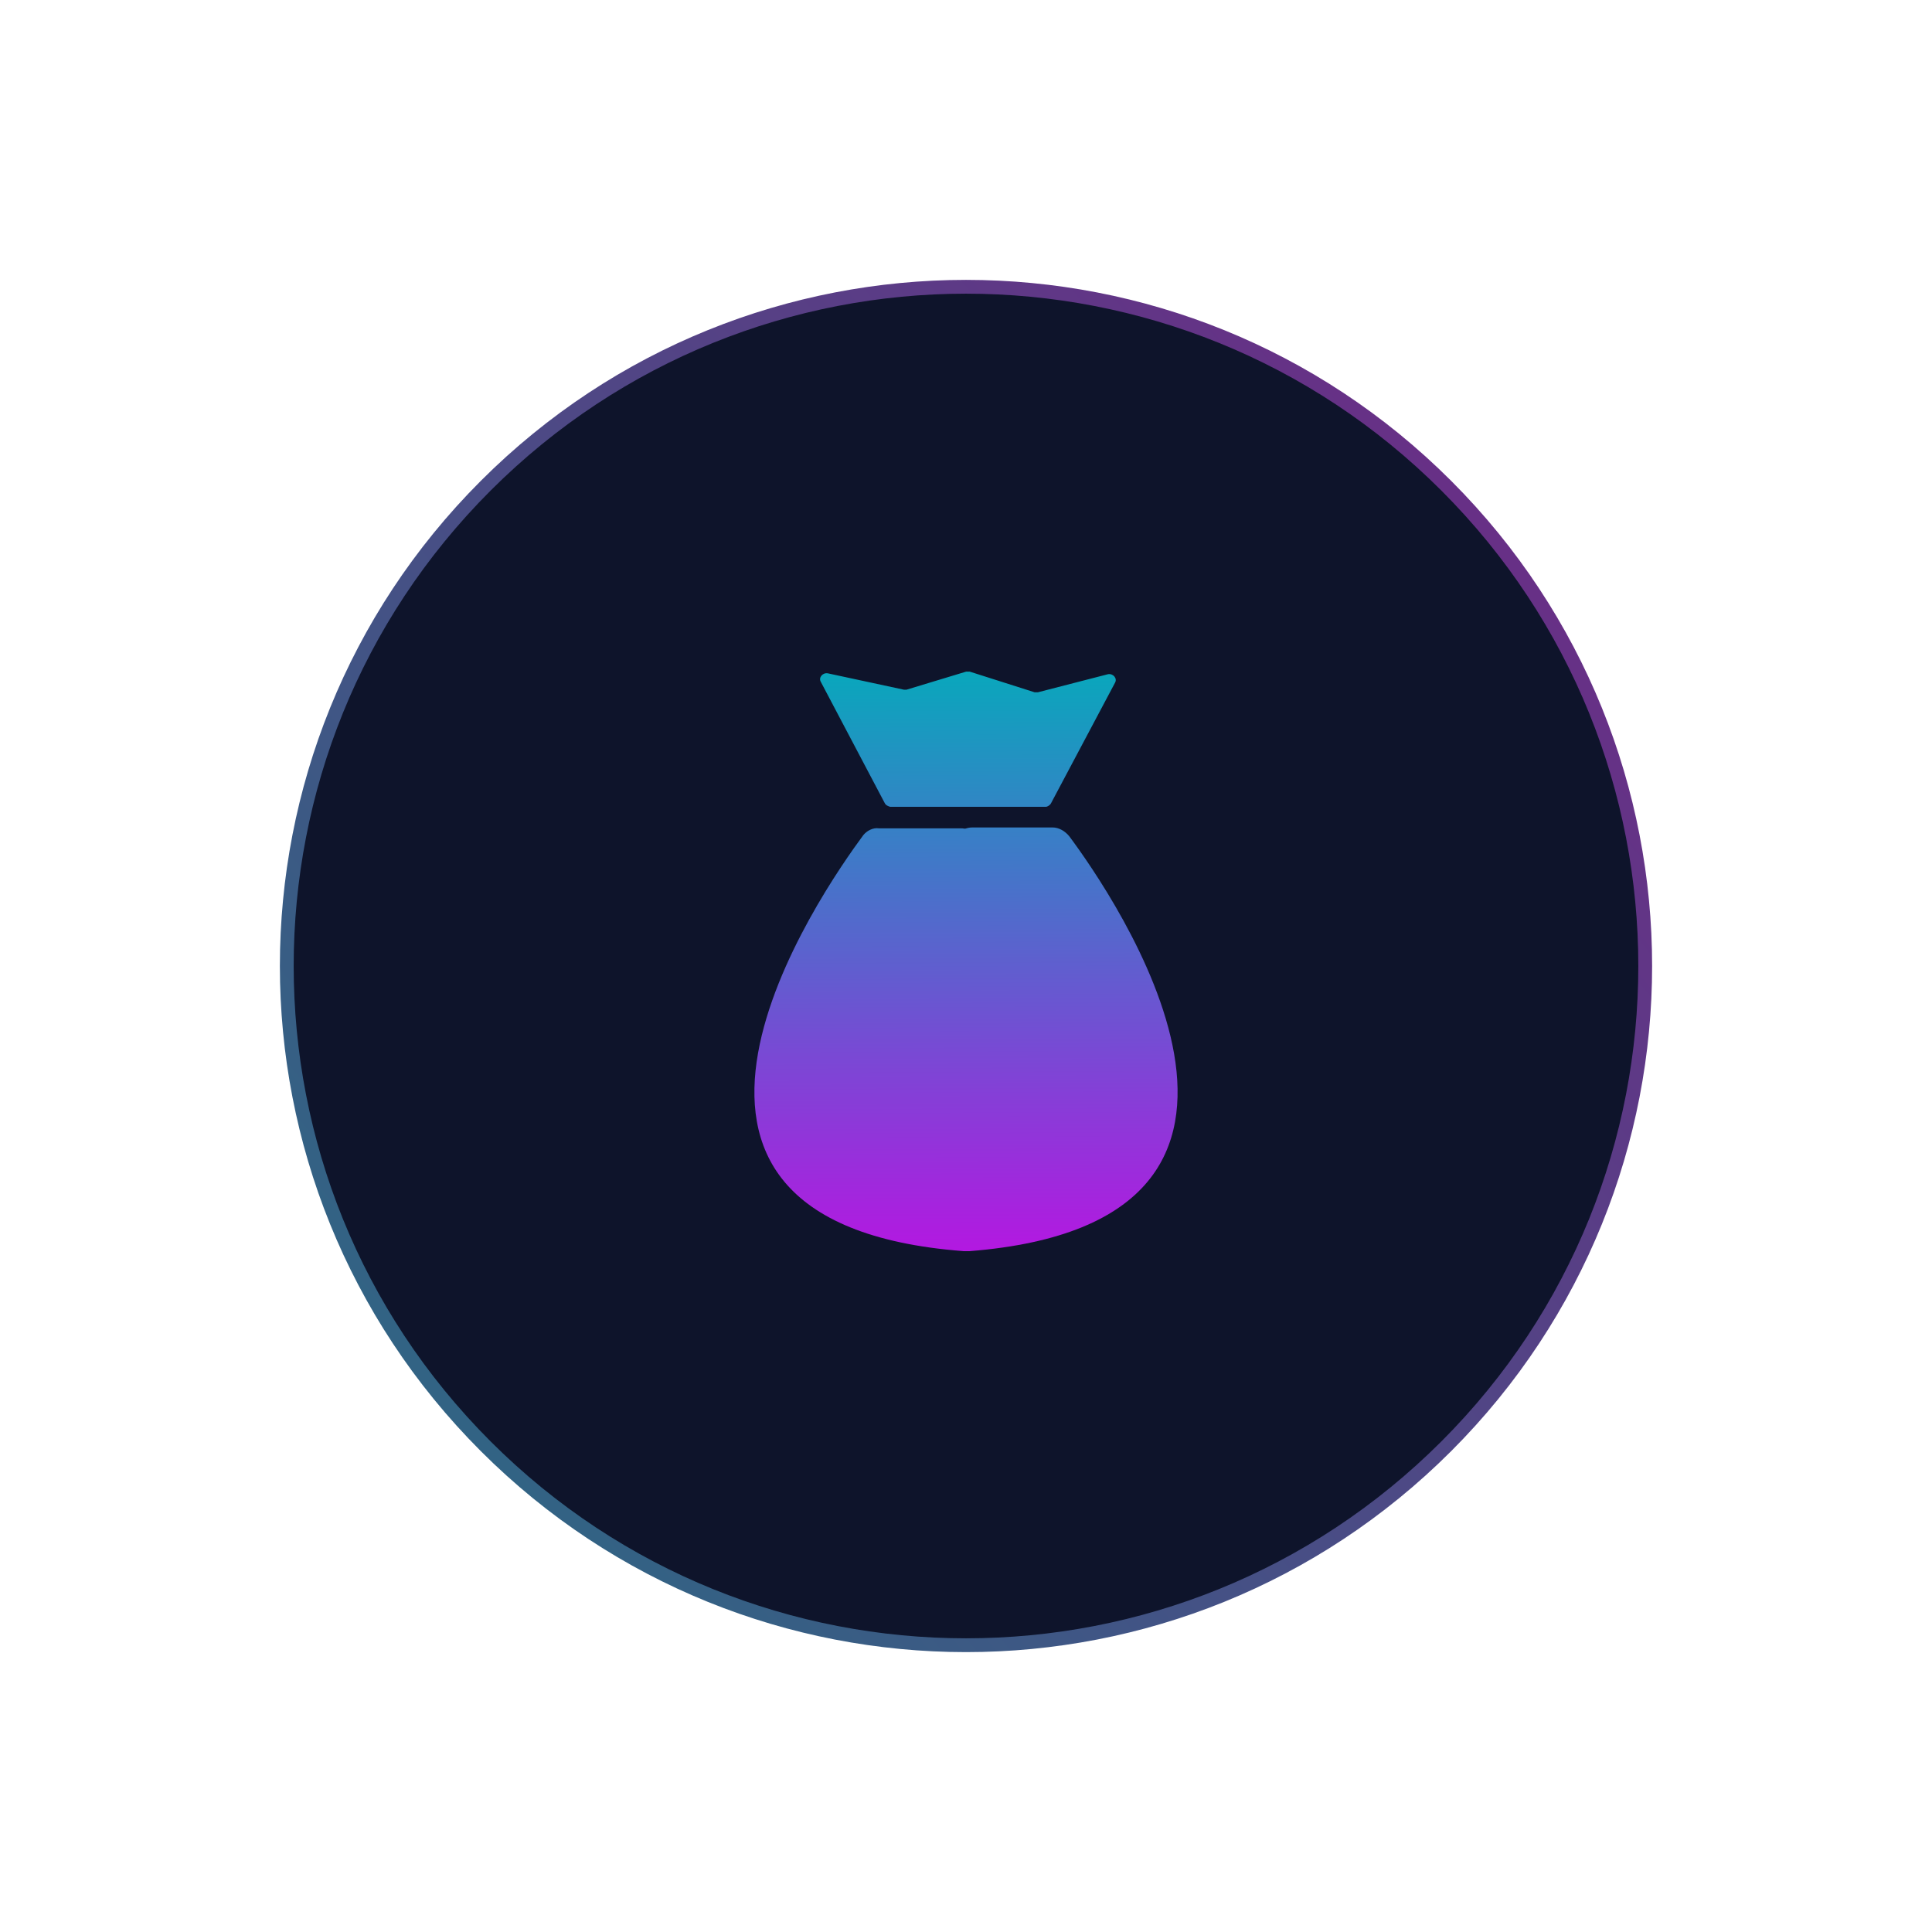
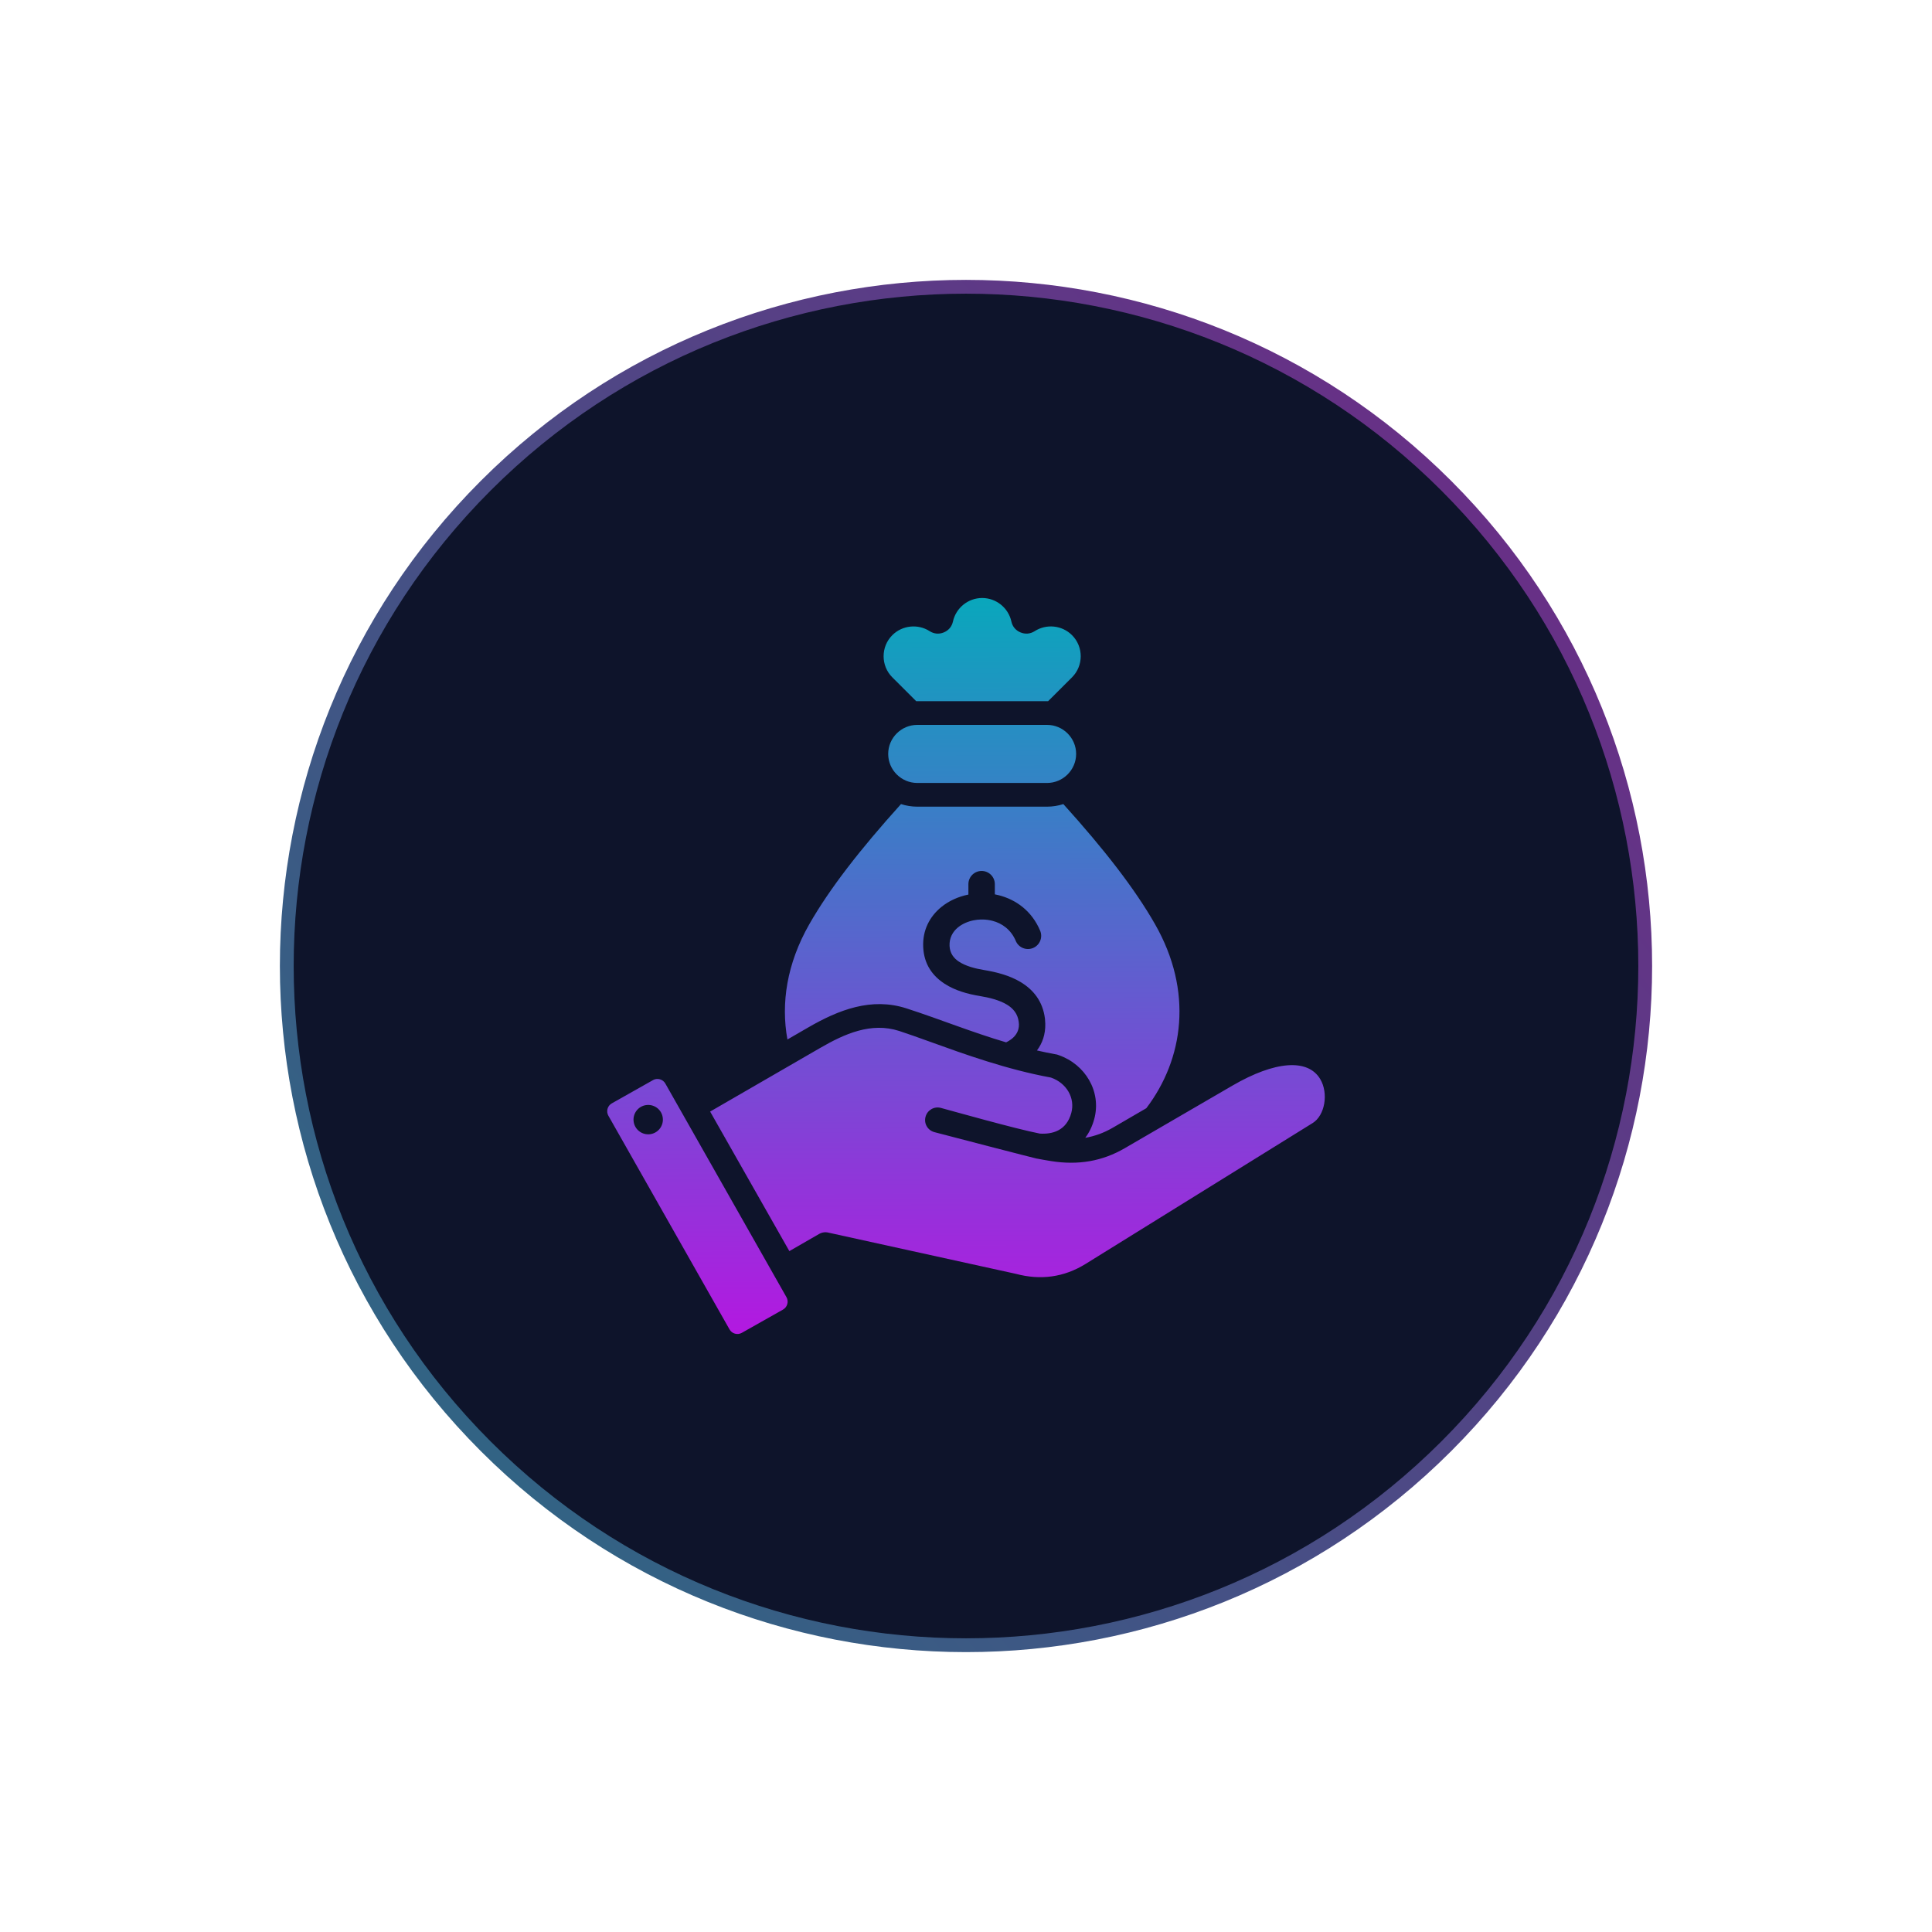
<svg xmlns="http://www.w3.org/2000/svg" width="210" height="210" viewBox="0 0 210 210" fill="none">
  <path d="M52.795 157.204C23.964 128.373 23.964 81.627 52.795 52.795C81.627 23.964 128.373 23.964 157.204 52.795C186.036 81.627 186.036 128.373 157.204 157.204C128.373 186.036 81.627 186.036 52.795 157.204Z" fill="#0E142B" stroke="url(#paint0_linear_154_50)" stroke-width="1.5" />
-   <path d="M116.21 90.878C120.818 97.055 145.642 132.811 105.397 135.994C104.08 136.087 102.952 135.058 102.952 133.747L103.422 92.188C103.422 90.971 104.456 89.942 105.679 89.942H114.424C115.082 89.942 115.74 90.316 116.21 90.878Z" fill="url(#paint1_linear_154_50)" />
-   <path d="M93.831 90.784C89.411 96.775 64.117 132.905 104.739 135.994C105.961 136.087 106.995 135.151 106.995 133.841L106.525 92.094C106.525 90.971 105.585 90.035 104.457 90.035H95.524C94.865 89.941 94.207 90.316 93.831 90.784Z" fill="url(#paint2_linear_154_50)" />
-   <path d="M96.182 87.321L89.223 74.123C88.941 73.655 89.411 73.094 89.976 73.187L98.251 74.966H98.533L105.021 73H105.397L112.449 75.246H112.826L120.442 73.281C121.006 73.187 121.476 73.749 121.194 74.217L114.236 87.321C114.142 87.508 113.86 87.696 113.672 87.696L96.746 87.695C96.463 87.602 96.276 87.508 96.182 87.321Z" fill="url(#paint3_linear_154_50)" />
-   <path d="M104.645 123.17C102.764 123.17 100.789 122.515 99.567 121.766L100.319 119.613C101.542 120.362 103.234 121.017 105.021 121.017C107.371 121.017 108.97 119.707 108.97 117.835C108.97 116.056 107.653 114.933 105.209 113.904C101.824 112.593 99.755 111.096 99.755 108.194C99.755 105.479 101.729 103.42 104.738 102.952V99.676H106.807V102.859C108.782 102.952 110.098 103.42 111.132 103.982L110.286 106.135C109.628 105.76 108.217 105.012 106.149 105.012C103.61 105.012 102.67 106.509 102.67 107.82C102.67 109.505 103.892 110.347 106.713 111.564C110.098 112.968 111.791 114.653 111.791 117.555C111.791 120.175 110.004 122.609 106.619 123.171V126.54H104.645L104.645 123.17Z" fill="url(#paint4_linear_154_50)" />
+   <path fill-rule="evenodd" clip-rule="evenodd" d="M72.036 121.467C72.164 122.34 71.56 123.151 70.69 123.278C69.811 123.406 69.005 122.802 68.877 121.929C68.748 121.058 69.352 120.246 70.222 120.119C71.1 119.992 71.914 120.595 72.036 121.467ZM115.581 87.4C120.033 92.331 123.355 96.613 125.547 100.455C129.703 107.74 128.674 115.084 124.6 120.458L120.967 122.571C119.989 123.14 118.993 123.499 117.964 123.675C118.393 123.105 118.725 122.423 118.94 121.633C119.748 118.642 117.955 115.685 115.077 114.689L114.891 114.624L114.697 114.589C114.032 114.468 113.37 114.33 112.713 114.18C113.301 113.395 113.646 112.429 113.618 111.265C113.613 111.065 113.602 110.889 113.584 110.739C113.35 108.823 112.313 107.576 110.935 106.745C109.725 106.016 108.275 105.653 106.946 105.435C105.987 105.278 104.976 105.012 104.236 104.529C103.663 104.155 103.251 103.614 103.213 102.823C103.172 101.968 103.546 101.278 104.135 100.798C104.597 100.424 105.187 100.163 105.825 100.035C106.081 99.984 106.346 99.953 106.613 99.947C106.641 99.948 106.67 99.949 106.699 99.949C106.733 99.949 106.767 99.948 106.802 99.946C107.154 99.951 107.511 99.996 107.858 100.084C108.926 100.355 109.898 101.057 110.411 102.275C110.718 103.006 111.559 103.349 112.291 103.043C113.023 102.736 113.367 101.896 113.06 101.165C112.158 99.021 110.441 97.783 108.554 97.305C108.415 97.27 108.275 97.239 108.135 97.212L108.134 96.103C108.134 95.311 107.491 94.669 106.698 94.669C105.904 94.669 105.261 95.311 105.261 96.103V97.236C104.173 97.455 103.15 97.914 102.326 98.582C101.061 99.61 100.259 101.101 100.349 102.96C100.439 104.829 101.373 106.082 102.674 106.929C103.807 107.668 105.199 108.05 106.483 108.26C107.514 108.429 108.615 108.696 109.451 109.2C110.12 109.604 110.622 110.192 110.731 111.075C110.745 111.193 110.752 111.278 110.754 111.333C110.771 112.035 110.434 112.57 109.929 112.952C109.758 113.083 109.568 113.198 109.364 113.299C105.652 112.209 102.204 110.797 98.539 109.61C94.712 108.37 91.147 109.773 87.841 111.684L85.59 112.987C84.873 109.066 85.518 104.75 87.97 100.455C90.162 96.613 93.484 92.331 97.935 87.4C98.494 87.582 99.089 87.681 99.708 87.681H113.813C114.428 87.681 115.023 87.582 115.581 87.4ZM99.704 85.104H113.81C115.549 85.104 116.971 83.683 116.971 81.948C116.971 80.212 115.549 78.792 113.81 78.792L99.704 78.792C97.965 78.792 96.543 80.212 96.543 81.948C96.542 83.684 97.965 85.104 99.704 85.104ZM99.589 76.217L96.992 73.624C95.728 72.362 95.728 70.298 96.992 69.038C98.067 67.965 99.768 67.783 101.047 68.603C101.522 68.907 102.068 68.956 102.589 68.74C103.11 68.525 103.461 68.106 103.582 67.555C103.901 66.099 105.206 65 106.757 65C108.279 65 109.608 66.071 109.932 67.555C110.052 68.106 110.404 68.525 110.925 68.74C111.446 68.956 111.992 68.907 112.467 68.603C113.724 67.797 115.425 67.943 116.522 69.038C117.786 70.299 117.786 72.363 116.522 73.624L113.925 76.217C113.886 76.216 113.848 76.215 113.809 76.215H99.705C99.666 76.216 99.627 76.216 99.589 76.217ZM77.188 120.823L85.799 135.991L89.038 134.124C89.353 133.943 89.724 133.894 90.078 133.989L110.426 138.462C113.118 139.181 115.648 138.826 117.962 137.406L142.67 122.077C144.016 121.253 144.427 118.835 143.5 117.287C142.154 115.044 138.592 115.309 133.966 117.997L122.266 124.799C119.832 126.218 117.205 126.678 114.247 126.205C113.707 126.118 113.175 126.025 112.651 125.924C112.538 125.916 102.697 123.363 101.569 123.06C100.835 122.865 100.4 122.117 100.602 121.39C100.795 120.661 101.544 120.23 102.27 120.425C103.422 120.733 110.401 122.708 113.021 123.216C114.359 123.302 115.915 122.93 116.447 120.964C116.882 119.352 115.931 117.714 114.23 117.126C109.451 116.252 104.833 114.587 101.126 113.247C99.829 112.78 98.708 112.376 97.741 112.062C94.695 111.075 91.802 112.37 89.134 113.916L77.188 120.823ZM85.487 141.002L72.318 117.774C72.189 117.546 71.979 117.385 71.721 117.313C71.632 117.289 71.544 117.278 71.455 117.278C71.286 117.278 71.125 117.321 70.98 117.403L66.498 119.933C66.023 120.201 65.862 120.802 66.128 121.273L79.297 144.501C79.563 144.974 80.167 145.139 80.634 144.873L85.116 142.342C85.342 142.214 85.503 142.002 85.575 141.749C85.648 141.493 85.615 141.229 85.487 141.002Z" fill="url(#paint1_linear_154_50)" />
  <defs>
    <linearGradient id="paint0_linear_154_50" x1="3.605" y1="217.146" x2="230.85" y2="31.155" gradientUnits="userSpaceOnUse">
      <stop stop-color="#177D83" />
      <stop offset="1" stop-color="#801887" />
    </linearGradient>
-     <linearGradient id="paint1_linear_154_50" x1="105.104" y1="73" x2="105.448" y2="146.748" gradientUnits="userSpaceOnUse">
-       <stop stop-color="#09A7BC" />
-       <stop offset="1" stop-color="#D000E7" />
-     </linearGradient>
-     <linearGradient id="paint2_linear_154_50" x1="105.104" y1="73" x2="105.448" y2="146.748" gradientUnits="userSpaceOnUse">
-       <stop stop-color="#09A7BC" />
-       <stop offset="1" stop-color="#D000E7" />
-     </linearGradient>
-     <linearGradient id="paint3_linear_154_50" x1="105.104" y1="73" x2="105.448" y2="146.748" gradientUnits="userSpaceOnUse">
-       <stop stop-color="#09A7BC" />
-       <stop offset="1" stop-color="#D000E7" />
-     </linearGradient>
-     <linearGradient id="paint4_linear_154_50" x1="105.104" y1="73" x2="105.448" y2="146.748" gradientUnits="userSpaceOnUse">
+     <linearGradient id="paint1_linear_154_50" x1="105.176" y1="65" x2="105.503" y2="158.649" gradientUnits="userSpaceOnUse">
      <stop stop-color="#09A7BC" />
      <stop offset="1" stop-color="#D000E7" />
    </linearGradient>
  </defs>
</svg>
